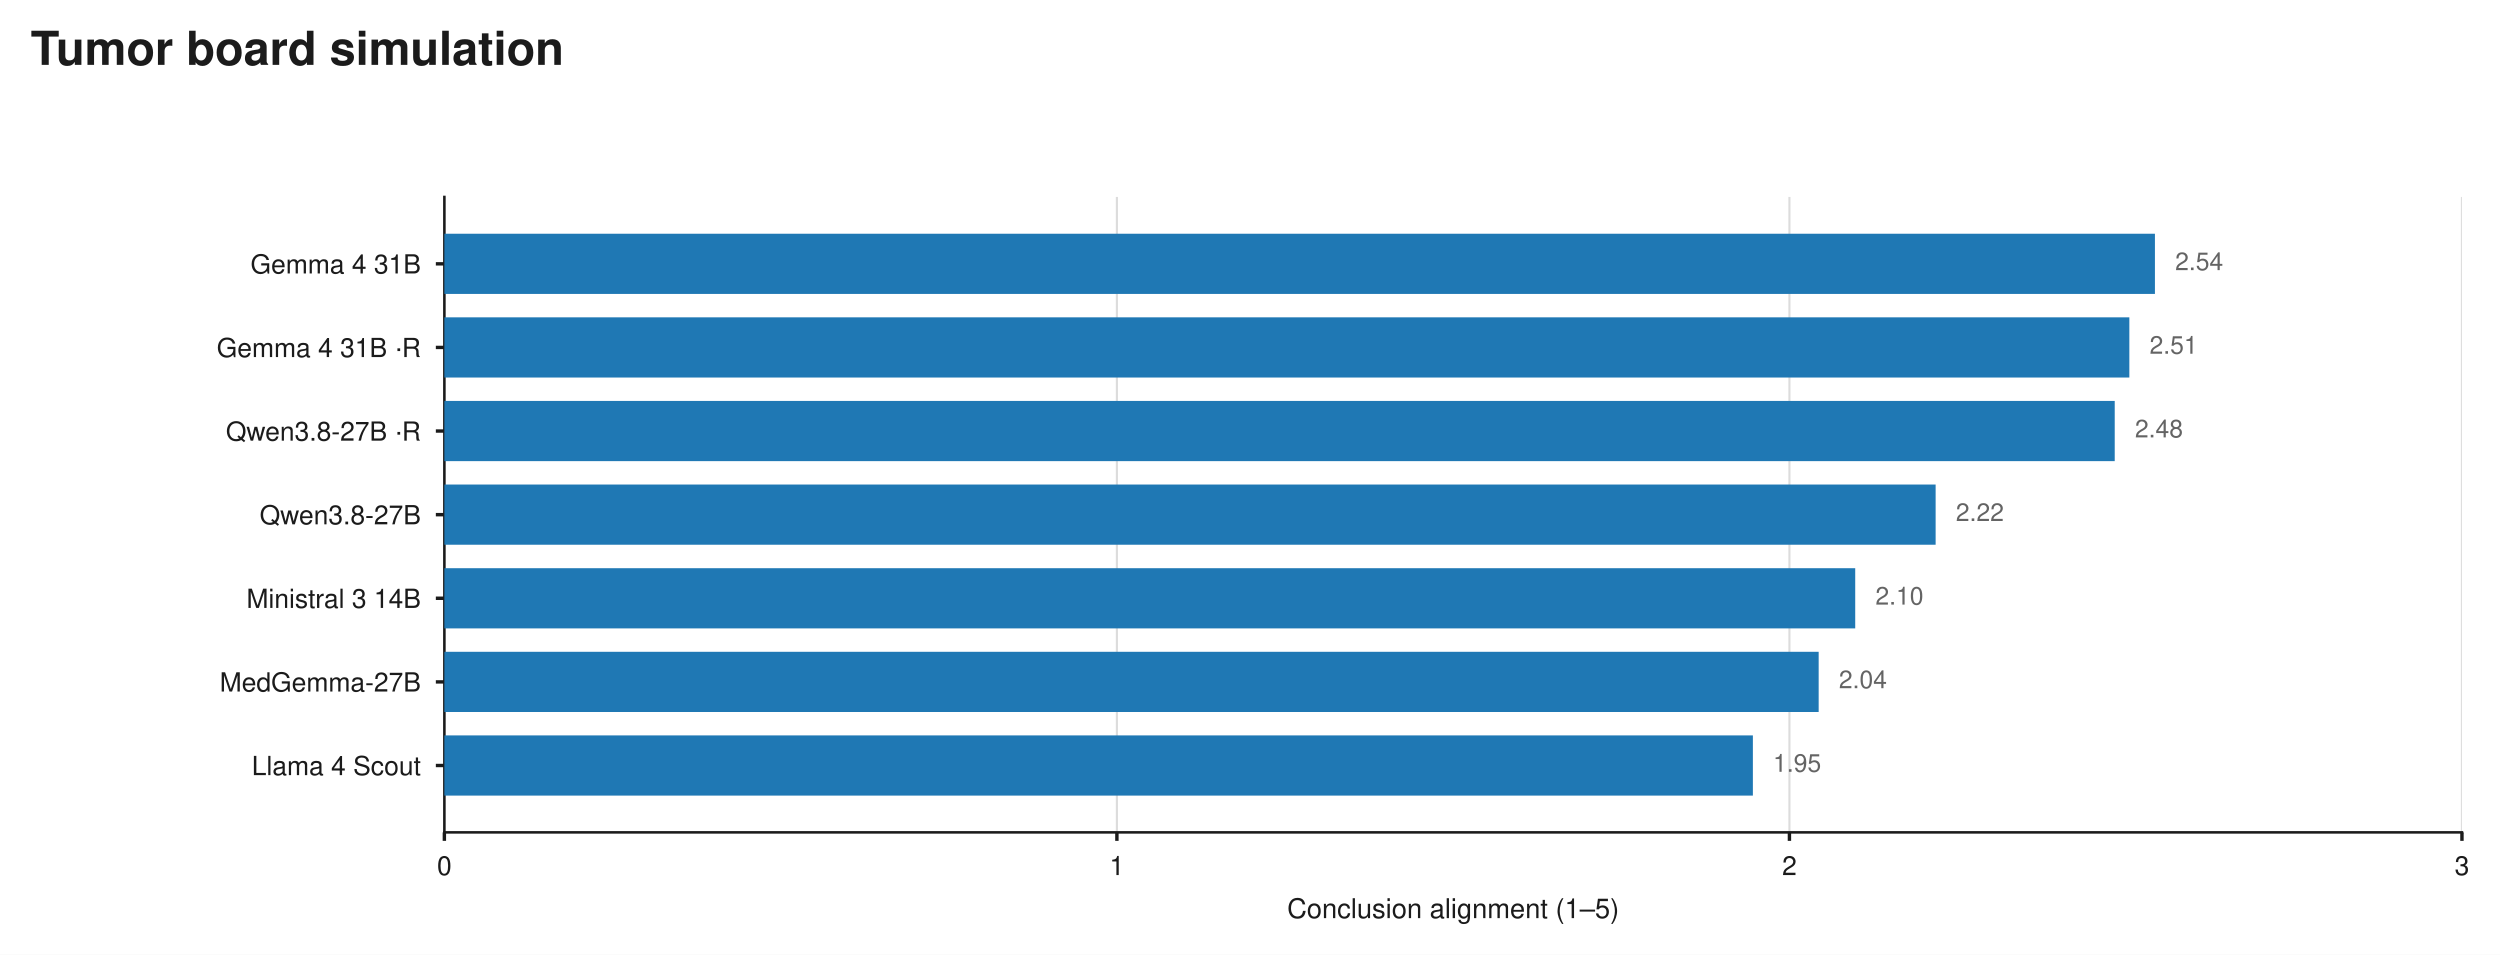
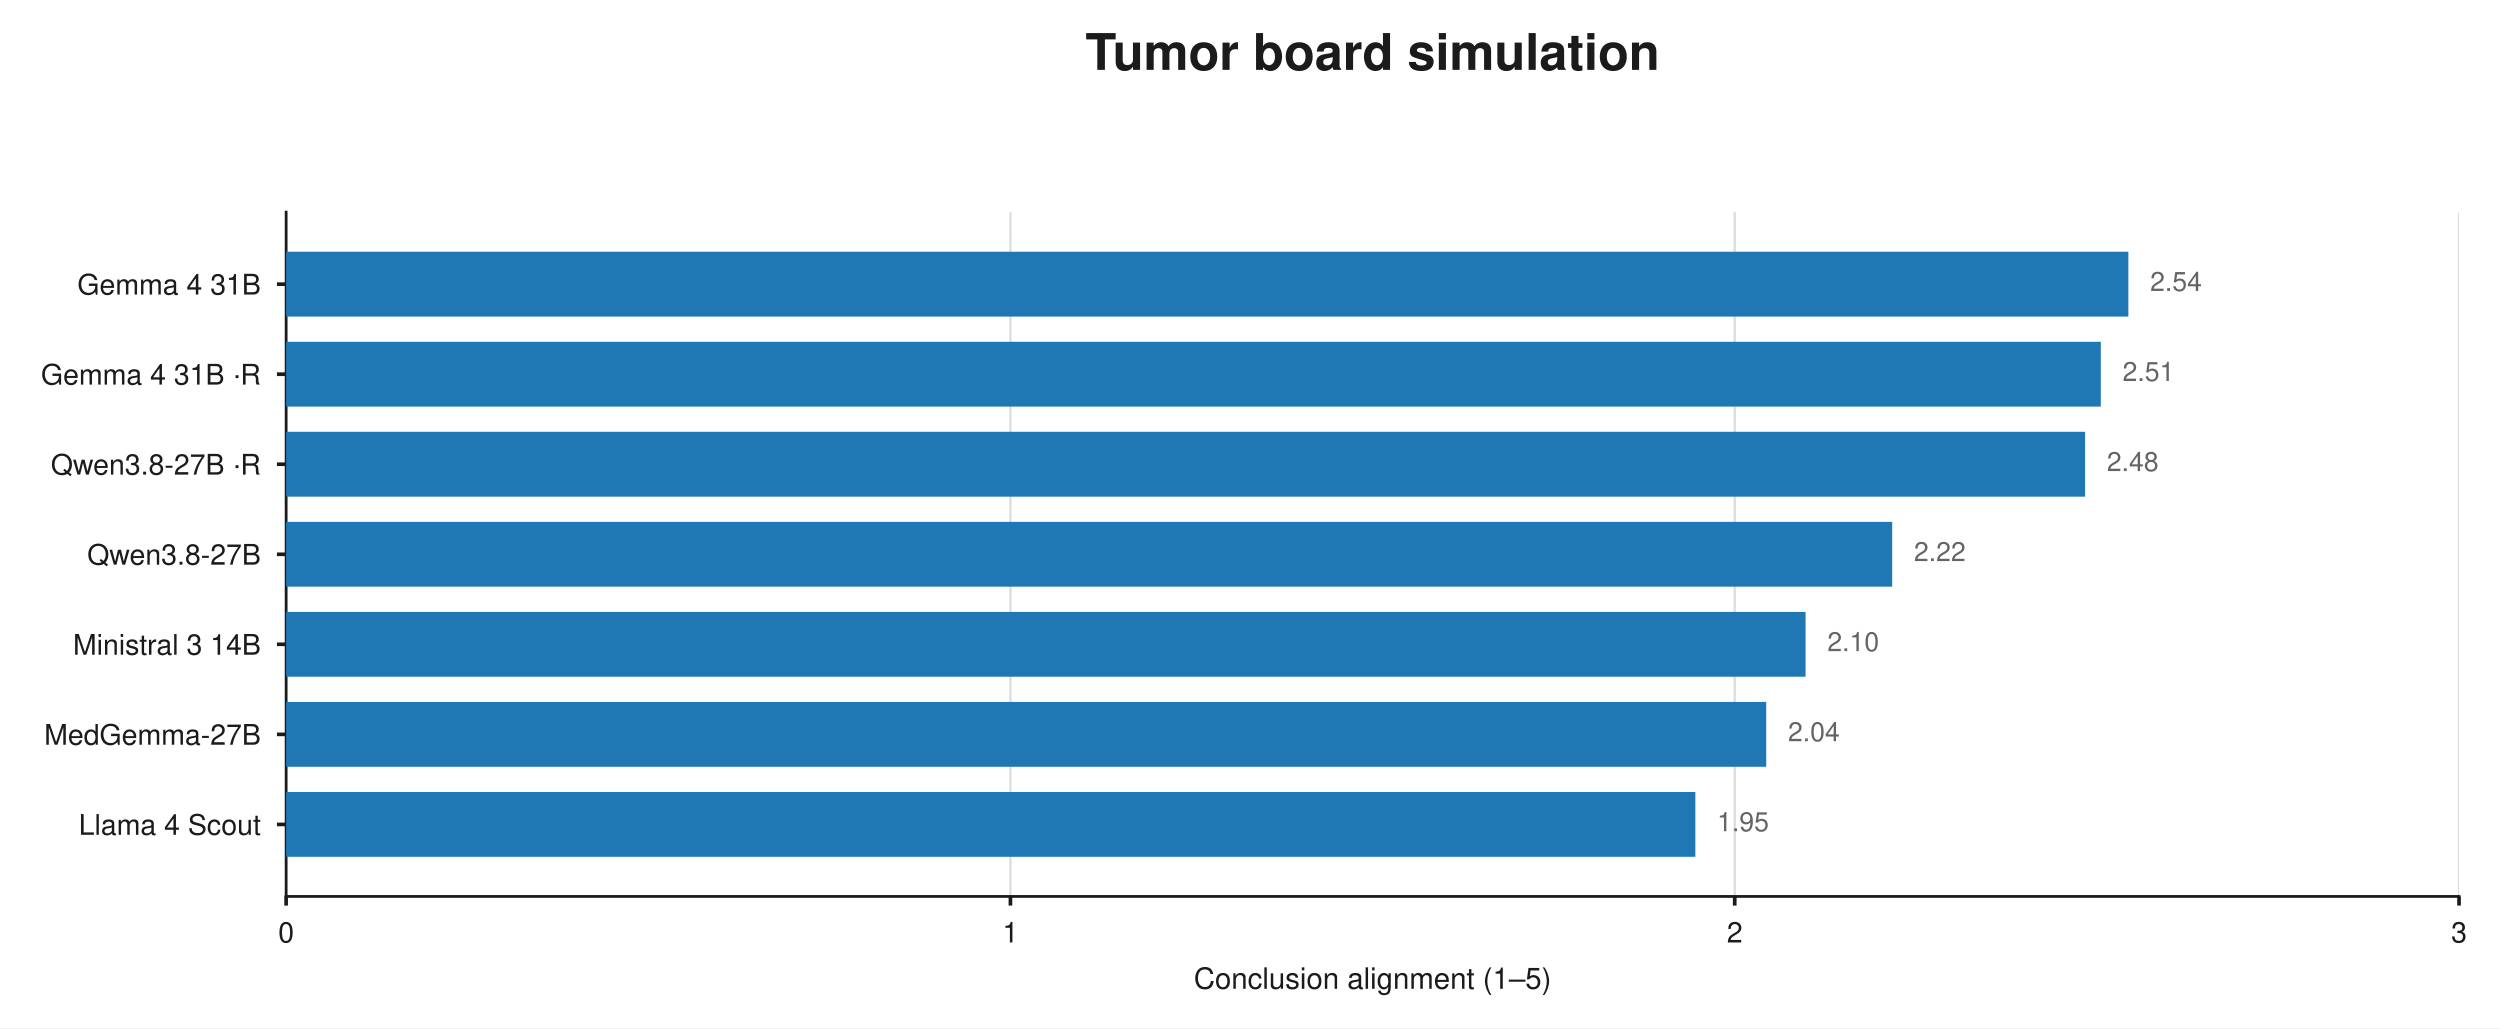
- <svg xmlns="http://www.w3.org/2000/svg" xmlns:xlink="http://www.w3.org/1999/xlink" width="586.397pt" height="223.947pt" viewBox="0 0 586.397 223.947" version="1.1">
+ <svg xmlns="http://www.w3.org/2000/svg" xmlns:xlink="http://www.w3.org/1999/xlink" width="544.483pt" height="223.947pt" viewBox="0 0 544.483 223.947" version="1.1">
  <defs>
    <style type="text/css">*{stroke-linejoin: round; stroke-linecap: butt}</style>
  </defs>
  <g id="figure_1">
    <g id="patch_1">
-       <path d="M 0 223.947  L 586.397 223.947  L 586.397 -0  L 0 -0  z " style="fill: #ffffff" />
+       <path d="M 0 223.947  L 544.483 223.947  L 544.483 -0  L 0 -0  z " style="fill: #ffffff" />
    </g>
    <g id="axes_1">
      <g id="patch_2">
-         <path d="M 104.23 195.239  L 577.474 195.239  L 577.474 46.199  L 104.23 46.199  z " style="fill: #ffffff" />
+         <path d="M 62.316 195.239  L 535.56 195.239  L 535.56 46.199  L 62.316 46.199  z " style="fill: #ffffff" />
      </g>
      <g id="matplotlib.axis_1">
        <g id="xtick_1">
          <g id="line2d_1">
-             <path d="M 104.23 195.239  L 104.23 46.199  " clip-path="url(#pe090d5f8a3)" style="fill: none; stroke: #dcdcdc; stroke-width: 0.5; stroke-linecap: square" />
+             <path d="M 62.316 195.239  L 62.316 46.199  " clip-path="url(#pa2f4e38976)" style="fill: none; stroke: #dcdcdc; stroke-width: 0.5; stroke-linecap: square" />
          </g>
          <g id="line2d_2">
            <defs>
-               <path id="m52e4f37fbe" d="M 0 0  L 0 2  " style="stroke: #1b1b1b; stroke-width: 0.8" />
+               <path id="m62cfc5e7c4" d="M 0 0  L 0 2  " style="stroke: #1b1b1b; stroke-width: 0.8" />
            </defs>
            <g>
-               <use xlink:href="#m52e4f37fbe" x="104.23" y="195.239" style="fill: #1b1b1b; stroke: #1b1b1b; stroke-width: 0.8" />
+               <use xlink:href="#m62cfc5e7c4" x="62.316" y="195.239" style="fill: #1b1b1b; stroke: #1b1b1b; stroke-width: 0.8" />
            </g>
          </g>
          <g id="text_1">
-             <text style="font-size: 6.2px; font-family: 'Helvetica', 'Nimbus Sans', 'Arial', 'Liberation Sans', 'DejaVu Sans', sans-serif; text-anchor: middle; fill: #1b1b1b" x="104.23" y="205.259" transform="rotate(-0 104.2299 205.259)">0</text>
+             <text style="font-size: 6.2px; font-family: 'Helvetica', 'Nimbus Sans', 'Arial', 'Liberation Sans', 'DejaVu Sans', sans-serif; text-anchor: middle; fill: #1b1b1b" x="62.316" y="205.259" transform="rotate(-0 62.3155 205.259)">0</text>
          </g>
        </g>
        <g id="xtick_2">
          <g id="line2d_3">
-             <path d="M 261.978 195.239  L 261.978 46.199  " clip-path="url(#pe090d5f8a3)" style="fill: none; stroke: #dcdcdc; stroke-width: 0.5; stroke-linecap: square" />
+             <path d="M 220.064 195.239  L 220.064 46.199  " clip-path="url(#pa2f4e38976)" style="fill: none; stroke: #dcdcdc; stroke-width: 0.5; stroke-linecap: square" />
          </g>
          <g id="line2d_4">
            <g>
-               <use xlink:href="#m52e4f37fbe" x="261.978" y="195.239" style="fill: #1b1b1b; stroke: #1b1b1b; stroke-width: 0.8" />
+               <use xlink:href="#m62cfc5e7c4" x="220.064" y="195.239" style="fill: #1b1b1b; stroke: #1b1b1b; stroke-width: 0.8" />
            </g>
          </g>
          <g id="text_2">
-             <text style="font-size: 6.2px; font-family: 'Helvetica', 'Nimbus Sans', 'Arial', 'Liberation Sans', 'DejaVu Sans', sans-serif; text-anchor: middle; fill: #1b1b1b" x="261.978" y="205.259" transform="rotate(-0 261.978 205.259)">1</text>
+             <text style="font-size: 6.2px; font-family: 'Helvetica', 'Nimbus Sans', 'Arial', 'Liberation Sans', 'DejaVu Sans', sans-serif; text-anchor: middle; fill: #1b1b1b" x="220.064" y="205.259" transform="rotate(-0 220.0635 205.259)">1</text>
          </g>
        </g>
        <g id="xtick_3">
          <g id="line2d_5">
-             <path d="M 419.726 195.239  L 419.726 46.199  " clip-path="url(#pe090d5f8a3)" style="fill: none; stroke: #dcdcdc; stroke-width: 0.5; stroke-linecap: square" />
+             <path d="M 377.812 195.239  L 377.812 46.199  " clip-path="url(#pa2f4e38976)" style="fill: none; stroke: #dcdcdc; stroke-width: 0.5; stroke-linecap: square" />
          </g>
          <g id="line2d_6">
            <g>
-               <use xlink:href="#m52e4f37fbe" x="419.726" y="195.239" style="fill: #1b1b1b; stroke: #1b1b1b; stroke-width: 0.8" />
+               <use xlink:href="#m62cfc5e7c4" x="377.812" y="195.239" style="fill: #1b1b1b; stroke: #1b1b1b; stroke-width: 0.8" />
            </g>
          </g>
          <g id="text_3">
-             <text style="font-size: 6.2px; font-family: 'Helvetica', 'Nimbus Sans', 'Arial', 'Liberation Sans', 'DejaVu Sans', sans-serif; text-anchor: middle; fill: #1b1b1b" x="419.726" y="205.259" transform="rotate(-0 419.726 205.259)">2</text>
+             <text style="font-size: 6.2px; font-family: 'Helvetica', 'Nimbus Sans', 'Arial', 'Liberation Sans', 'DejaVu Sans', sans-serif; text-anchor: middle; fill: #1b1b1b" x="377.812" y="205.259" transform="rotate(-0 377.8116 205.259)">2</text>
          </g>
        </g>
        <g id="xtick_4">
          <g id="line2d_7">
-             <path d="M 577.474 195.239  L 577.474 46.199  " clip-path="url(#pe090d5f8a3)" style="fill: none; stroke: #dcdcdc; stroke-width: 0.5; stroke-linecap: square" />
+             <path d="M 535.56 195.239  L 535.56 46.199  " clip-path="url(#pa2f4e38976)" style="fill: none; stroke: #dcdcdc; stroke-width: 0.5; stroke-linecap: square" />
          </g>
          <g id="line2d_8">
            <g>
-               <use xlink:href="#m52e4f37fbe" x="577.474" y="195.239" style="fill: #1b1b1b; stroke: #1b1b1b; stroke-width: 0.8" />
+               <use xlink:href="#m62cfc5e7c4" x="535.56" y="195.239" style="fill: #1b1b1b; stroke: #1b1b1b; stroke-width: 0.8" />
            </g>
          </g>
          <g id="text_4">
-             <text style="font-size: 6.2px; font-family: 'Helvetica', 'Nimbus Sans', 'Arial', 'Liberation Sans', 'DejaVu Sans', sans-serif; text-anchor: middle; fill: #1b1b1b" x="577.474" y="205.259" transform="rotate(-0 577.474 205.259)">3</text>
+             <text style="font-size: 6.2px; font-family: 'Helvetica', 'Nimbus Sans', 'Arial', 'Liberation Sans', 'DejaVu Sans', sans-serif; text-anchor: middle; fill: #1b1b1b" x="535.56" y="205.259" transform="rotate(-0 535.5596 205.259)">3</text>
          </g>
        </g>
        <g id="text_5">
-           <text style="font-size: 6.4px; font-family: 'Helvetica', 'Nimbus Sans', 'Arial', 'Liberation Sans', 'DejaVu Sans', sans-serif; text-anchor: middle; fill: #1b1b1b" x="340.852" y="215.352" transform="rotate(-0 340.852 215.3524)">Conclusion alignment  (1–5)</text>
+           <text style="font-size: 6.4px; font-family: 'Helvetica', 'Nimbus Sans', 'Arial', 'Liberation Sans', 'DejaVu Sans', sans-serif; text-anchor: middle; fill: #1b1b1b" x="298.938" y="215.352" transform="rotate(-0 298.9375 215.3524)">Conclusion alignment  (1–5)</text>
        </g>
      </g>
      <g id="matplotlib.axis_2">
        <g id="ytick_1">
          <g id="line2d_9">
            <defs>
-               <path id="m4512f32cb9" d="M 0 0  L -2 0  " style="stroke: #1b1b1b; stroke-width: 0.8" />
+               <path id="m93c3c8e821" d="M 0 0  L -2 0  " style="stroke: #1b1b1b; stroke-width: 0.8" />
            </defs>
            <g>
-               <use xlink:href="#m4512f32cb9" x="104.23" y="179.55" style="fill: #1b1b1b; stroke: #1b1b1b; stroke-width: 0.8" />
+               <use xlink:href="#m93c3c8e821" x="62.316" y="179.55" style="fill: #1b1b1b; stroke: #1b1b1b; stroke-width: 0.8" />
            </g>
          </g>
          <g id="text_6">
-             <text style="font-size: 6.2px; font-family: 'Helvetica', 'Nimbus Sans', 'Arial', 'Liberation Sans', 'DejaVu Sans', sans-serif; text-anchor: end; fill: #1b1b1b" x="98.73" y="181.81" transform="rotate(-0 98.72992 181.8105)">Llama 4 Scout</text>
+             <text style="font-size: 6.2px; font-family: 'Helvetica', 'Nimbus Sans', 'Arial', 'Liberation Sans', 'DejaVu Sans', sans-serif; text-anchor: end; fill: #1b1b1b" x="56.816" y="181.81" transform="rotate(-0 56.8155 181.8105)">Llama 4 Scout</text>
          </g>
        </g>
        <g id="ytick_2">
          <g id="line2d_10">
            <g>
-               <use xlink:href="#m4512f32cb9" x="104.23" y="159.94" style="fill: #1b1b1b; stroke: #1b1b1b; stroke-width: 0.8" />
+               <use xlink:href="#m93c3c8e821" x="62.316" y="159.94" style="fill: #1b1b1b; stroke: #1b1b1b; stroke-width: 0.8" />
            </g>
          </g>
          <g id="text_7">
-             <text style="font-size: 6.2px; font-family: 'Helvetica', 'Nimbus Sans', 'Arial', 'Liberation Sans', 'DejaVu Sans', sans-serif; text-anchor: end; fill: #1b1b1b" x="98.73" y="162.2" transform="rotate(-0 98.72992 162.1999)">MedGemma-27B</text>
+             <text style="font-size: 6.2px; font-family: 'Helvetica', 'Nimbus Sans', 'Arial', 'Liberation Sans', 'DejaVu Sans', sans-serif; text-anchor: end; fill: #1b1b1b" x="56.816" y="162.2" transform="rotate(-0 56.8155 162.1999)">MedGemma-27B</text>
          </g>
        </g>
        <g id="ytick_3">
          <g id="line2d_11">
            <g>
-               <use xlink:href="#m4512f32cb9" x="104.23" y="140.329" style="fill: #1b1b1b; stroke: #1b1b1b; stroke-width: 0.8" />
+               <use xlink:href="#m93c3c8e821" x="62.316" y="140.329" style="fill: #1b1b1b; stroke: #1b1b1b; stroke-width: 0.8" />
            </g>
          </g>
          <g id="text_8">
-             <text style="font-size: 6.2px; font-family: 'Helvetica', 'Nimbus Sans', 'Arial', 'Liberation Sans', 'DejaVu Sans', sans-serif; text-anchor: end; fill: #1b1b1b" x="98.73" y="142.589" transform="rotate(-0 98.72992 142.5894)">Ministral 3 14B</text>
+             <text style="font-size: 6.2px; font-family: 'Helvetica', 'Nimbus Sans', 'Arial', 'Liberation Sans', 'DejaVu Sans', sans-serif; text-anchor: end; fill: #1b1b1b" x="56.816" y="142.589" transform="rotate(-0 56.8155 142.5894)">Ministral 3 14B</text>
          </g>
        </g>
        <g id="ytick_4">
          <g id="line2d_12">
            <g>
-               <use xlink:href="#m4512f32cb9" x="104.23" y="120.719" style="fill: #1b1b1b; stroke: #1b1b1b; stroke-width: 0.8" />
+               <use xlink:href="#m93c3c8e821" x="62.316" y="120.719" style="fill: #1b1b1b; stroke: #1b1b1b; stroke-width: 0.8" />
            </g>
          </g>
          <g id="text_9">
-             <text style="font-size: 6.2px; font-family: 'Helvetica', 'Nimbus Sans', 'Arial', 'Liberation Sans', 'DejaVu Sans', sans-serif; text-anchor: end; fill: #1b1b1b" x="98.73" y="122.979" transform="rotate(-0 98.72992 122.9789)">Qwen3.8-27B</text>
+             <text style="font-size: 6.2px; font-family: 'Helvetica', 'Nimbus Sans', 'Arial', 'Liberation Sans', 'DejaVu Sans', sans-serif; text-anchor: end; fill: #1b1b1b" x="56.816" y="122.979" transform="rotate(-0 56.8155 122.9789)">Qwen3.8-27B</text>
          </g>
        </g>
        <g id="ytick_5">
          <g id="line2d_13">
            <g>
-               <use xlink:href="#m4512f32cb9" x="104.23" y="101.108" style="fill: #1b1b1b; stroke: #1b1b1b; stroke-width: 0.8" />
+               <use xlink:href="#m93c3c8e821" x="62.316" y="101.108" style="fill: #1b1b1b; stroke: #1b1b1b; stroke-width: 0.8" />
            </g>
          </g>
          <g id="text_10">
-             <text style="font-size: 6.2px; font-family: 'Helvetica', 'Nimbus Sans', 'Arial', 'Liberation Sans', 'DejaVu Sans', sans-serif; text-anchor: end; fill: #1b1b1b" x="98.73" y="103.368" transform="rotate(-0 98.72992 103.3684)">Qwen3.8-27B  ·R</text>
+             <text style="font-size: 6.2px; font-family: 'Helvetica', 'Nimbus Sans', 'Arial', 'Liberation Sans', 'DejaVu Sans', sans-serif; text-anchor: end; fill: #1b1b1b" x="56.816" y="103.368" transform="rotate(-0 56.8155 103.3684)">Qwen3.8-27B  ·R</text>
          </g>
        </g>
        <g id="ytick_6">
          <g id="line2d_14">
            <g>
-               <use xlink:href="#m4512f32cb9" x="104.23" y="81.498" style="fill: #1b1b1b; stroke: #1b1b1b; stroke-width: 0.8" />
+               <use xlink:href="#m93c3c8e821" x="62.316" y="81.498" style="fill: #1b1b1b; stroke: #1b1b1b; stroke-width: 0.8" />
            </g>
          </g>
          <g id="text_11">
-             <text style="font-size: 6.2px; font-family: 'Helvetica', 'Nimbus Sans', 'Arial', 'Liberation Sans', 'DejaVu Sans', sans-serif; text-anchor: end; fill: #1b1b1b" x="98.73" y="83.758" transform="rotate(-0 98.72992 83.75784)">Gemma 4 31B  ·R</text>
+             <text style="font-size: 6.2px; font-family: 'Helvetica', 'Nimbus Sans', 'Arial', 'Liberation Sans', 'DejaVu Sans', sans-serif; text-anchor: end; fill: #1b1b1b" x="56.816" y="83.758" transform="rotate(-0 56.8155 83.75784)">Gemma 4 31B  ·R</text>
          </g>
        </g>
        <g id="ytick_7">
          <g id="line2d_15">
            <g>
-               <use xlink:href="#m4512f32cb9" x="104.23" y="61.887" style="fill: #1b1b1b; stroke: #1b1b1b; stroke-width: 0.8" />
+               <use xlink:href="#m93c3c8e821" x="62.316" y="61.887" style="fill: #1b1b1b; stroke: #1b1b1b; stroke-width: 0.8" />
            </g>
          </g>
          <g id="text_12">
-             <text style="font-size: 6.2px; font-family: 'Helvetica', 'Nimbus Sans', 'Arial', 'Liberation Sans', 'DejaVu Sans', sans-serif; text-anchor: end; fill: #1b1b1b" x="98.73" y="64.147" transform="rotate(-0 98.72992 64.14732)">Gemma 4 31B</text>
+             <text style="font-size: 6.2px; font-family: 'Helvetica', 'Nimbus Sans', 'Arial', 'Liberation Sans', 'DejaVu Sans', sans-serif; text-anchor: end; fill: #1b1b1b" x="56.816" y="64.147" transform="rotate(-0 56.8155 64.14732)">Gemma 4 31B</text>
          </g>
        </g>
      </g>
      <g id="patch_3">
-         <path d="M 104.23 195.239  L 104.23 46.199  " style="fill: none; stroke: #1b1b1b; stroke-width: 0.6; stroke-linejoin: miter; stroke-linecap: square" />
+         <path d="M 62.316 195.239  L 62.316 46.199  " style="fill: none; stroke: #1b1b1b; stroke-width: 0.6; stroke-linejoin: miter; stroke-linecap: square" />
      </g>
      <g id="patch_4">
-         <path d="M 104.23 195.239  L 577.474 195.239  " style="fill: none; stroke: #1b1b1b; stroke-width: 0.6; stroke-linejoin: miter; stroke-linecap: square" />
+         <path d="M 62.316 195.239  L 535.56 195.239  " style="fill: none; stroke: #1b1b1b; stroke-width: 0.6; stroke-linejoin: miter; stroke-linecap: square" />
      </g>
      <g id="patch_5">
-         <path d="M 104.23 186.61  L 411.153 186.61  L 411.153 172.491  L 104.23 172.491  z " clip-path="url(#pe090d5f8a3)" style="fill: #1f78b4" />
+         <path d="M 62.316 186.61  L 369.238 186.61  L 369.238 172.491  L 62.316 172.491  z " clip-path="url(#pa2f4e38976)" style="fill: #1f78b4" />
      </g>
      <g id="patch_6">
-         <path d="M 104.23 167  L 426.585 167  L 426.585 152.88  L 104.23 152.88  z " clip-path="url(#pe090d5f8a3)" style="fill: #1f78b4" />
+         <path d="M 62.316 167  L 384.67 167  L 384.67 152.88  L 62.316 152.88  z " clip-path="url(#pa2f4e38976)" style="fill: #1f78b4" />
      </g>
      <g id="patch_7">
-         <path d="M 104.23 147.389  L 435.158 147.389  L 435.158 133.27  L 104.23 133.27  z " clip-path="url(#pe090d5f8a3)" style="fill: #1f78b4" />
+         <path d="M 62.316 147.389  L 393.243 147.389  L 393.243 133.27  L 62.316 133.27  z " clip-path="url(#pa2f4e38976)" style="fill: #1f78b4" />
      </g>
      <g id="patch_8">
-         <path d="M 104.23 127.779  L 454.019 127.779  L 454.019 113.659  L 104.23 113.659  z " clip-path="url(#pe090d5f8a3)" style="fill: #1f78b4" />
+         <path d="M 62.316 127.779  L 412.105 127.779  L 412.105 113.659  L 62.316 113.659  z " clip-path="url(#pa2f4e38976)" style="fill: #1f78b4" />
      </g>
      <g id="patch_9">
-         <path d="M 104.23 108.168  L 496.028 108.168  L 496.028 94.048  L 104.23 94.048  z " clip-path="url(#pe090d5f8a3)" style="fill: #1f78b4" />
+         <path d="M 62.316 108.168  L 454.114 108.168  L 454.114 94.048  L 62.316 94.048  z " clip-path="url(#pa2f4e38976)" style="fill: #1f78b4" />
      </g>
      <g id="patch_10">
-         <path d="M 104.23 88.558  L 499.457 88.558  L 499.457 74.438  L 104.23 74.438  z " clip-path="url(#pe090d5f8a3)" style="fill: #1f78b4" />
+         <path d="M 62.316 88.558  L 457.543 88.558  L 457.543 74.438  L 62.316 74.438  z " clip-path="url(#pa2f4e38976)" style="fill: #1f78b4" />
      </g>
      <g id="patch_11">
-         <path d="M 104.23 68.947  L 505.459 68.947  L 505.459 54.827  L 104.23 54.827  z " clip-path="url(#pe090d5f8a3)" style="fill: #1f78b4" />
+         <path d="M 62.316 68.947  L 463.544 68.947  L 463.544 54.827  L 62.316 54.827  z " clip-path="url(#pa2f4e38976)" style="fill: #1f78b4" />
      </g>
      <g id="text_13">
-         <text style="font-size: 5.8px; font-family: 'Helvetica', 'Nimbus Sans', 'Arial', 'Liberation Sans', 'DejaVu Sans', sans-serif; text-anchor: start; fill: #646464" x="415.885" y="181.033" transform="rotate(-0 415.8852 181.0326)">1.95</text>
+         <text style="font-size: 5.8px; font-family: 'Helvetica', 'Nimbus Sans', 'Arial', 'Liberation Sans', 'DejaVu Sans', sans-serif; text-anchor: start; fill: #646464" x="373.971" y="181.033" transform="rotate(-0 373.9707 181.0326)">1.95</text>
      </g>
      <g id="text_14">
-         <text style="font-size: 5.8px; font-family: 'Helvetica', 'Nimbus Sans', 'Arial', 'Liberation Sans', 'DejaVu Sans', sans-serif; text-anchor: start; fill: #646464" x="431.317" y="161.422" transform="rotate(-0 431.317 161.422)">2.04</text>
+         <text style="font-size: 5.8px; font-family: 'Helvetica', 'Nimbus Sans', 'Arial', 'Liberation Sans', 'DejaVu Sans', sans-serif; text-anchor: start; fill: #646464" x="389.403" y="161.422" transform="rotate(-0 389.4026 161.422)">2.04</text>
      </g>
      <g id="text_15">
-         <text style="font-size: 5.8px; font-family: 'Helvetica', 'Nimbus Sans', 'Arial', 'Liberation Sans', 'DejaVu Sans', sans-serif; text-anchor: start; fill: #646464" x="439.89" y="141.811" transform="rotate(-0 439.8903 141.8115)">2.10</text>
+         <text style="font-size: 5.8px; font-family: 'Helvetica', 'Nimbus Sans', 'Arial', 'Liberation Sans', 'DejaVu Sans', sans-serif; text-anchor: start; fill: #646464" x="397.976" y="141.811" transform="rotate(-0 397.9759 141.8115)">2.10</text>
      </g>
      <g id="text_16">
-         <text style="font-size: 5.8px; font-family: 'Helvetica', 'Nimbus Sans', 'Arial', 'Liberation Sans', 'DejaVu Sans', sans-serif; text-anchor: start; fill: #646464" x="458.751" y="122.201" transform="rotate(-0 458.7515 122.201)">2.22</text>
+         <text style="font-size: 5.8px; font-family: 'Helvetica', 'Nimbus Sans', 'Arial', 'Liberation Sans', 'DejaVu Sans', sans-serif; text-anchor: start; fill: #646464" x="416.837" y="122.201" transform="rotate(-0 416.8371 122.201)">2.22</text>
      </g>
      <g id="text_17">
-         <text style="font-size: 5.8px; font-family: 'Helvetica', 'Nimbus Sans', 'Arial', 'Liberation Sans', 'DejaVu Sans', sans-serif; text-anchor: start; fill: #646464" x="500.76" y="102.59" transform="rotate(-0 500.7605 102.5904)">2.48</text>
+         <text style="font-size: 5.8px; font-family: 'Helvetica', 'Nimbus Sans', 'Arial', 'Liberation Sans', 'DejaVu Sans', sans-serif; text-anchor: start; fill: #646464" x="458.846" y="102.59" transform="rotate(-0 458.846 102.5904)">2.48</text>
      </g>
      <g id="text_18">
-         <text style="font-size: 5.8px; font-family: 'Helvetica', 'Nimbus Sans', 'Arial', 'Liberation Sans', 'DejaVu Sans', sans-serif; text-anchor: start; fill: #646464" x="504.19" y="82.98" transform="rotate(-0 504.1898 82.97992)">2.51</text>
+         <text style="font-size: 5.8px; font-family: 'Helvetica', 'Nimbus Sans', 'Arial', 'Liberation Sans', 'DejaVu Sans', sans-serif; text-anchor: start; fill: #646464" x="462.275" y="82.98" transform="rotate(-0 462.2753 82.97992)">2.51</text>
      </g>
      <g id="text_19">
-         <text style="font-size: 5.8px; font-family: 'Helvetica', 'Nimbus Sans', 'Arial', 'Liberation Sans', 'DejaVu Sans', sans-serif; text-anchor: start; fill: #646464" x="510.191" y="63.369" transform="rotate(-0 510.1911 63.36939)">2.54</text>
+         <text style="font-size: 5.8px; font-family: 'Helvetica', 'Nimbus Sans', 'Arial', 'Liberation Sans', 'DejaVu Sans', sans-serif; text-anchor: start; fill: #646464" x="468.277" y="63.369" transform="rotate(-0 468.2766 63.36939)">2.54</text>
      </g>
    </g>
    <g id="text_20">
-       <text style="font-weight: 700; font-size: 11px; font-family: 'Helvetica', 'Nimbus Sans', 'Arial', 'Liberation Sans', 'DejaVu Sans', sans-serif; text-anchor: start; fill: #1b1b1b" x="7.2" y="15.22" transform="rotate(-0 7.2 15.21969)">Tumor board simulation</text>
+       <text style="font-weight: 700; font-size: 11px; font-family: 'Helvetica', 'Nimbus Sans', 'Arial', 'Liberation Sans', 'DejaVu Sans', sans-serif; text-anchor: middle; fill: #1b1b1b" x="298.938" y="15.22" transform="rotate(-0 298.9375 15.21969)">Tumor board simulation</text>
    </g>
  </g>
  <defs>
-     <clipPath id="pe090d5f8a3">
-       <rect x="104.23" y="46.199" width="473.244" height="149.04" />
+     <clipPath id="pa2f4e38976">
+       <rect x="62.316" y="46.199" width="473.244" height="149.04" />
    </clipPath>
  </defs>
</svg>
